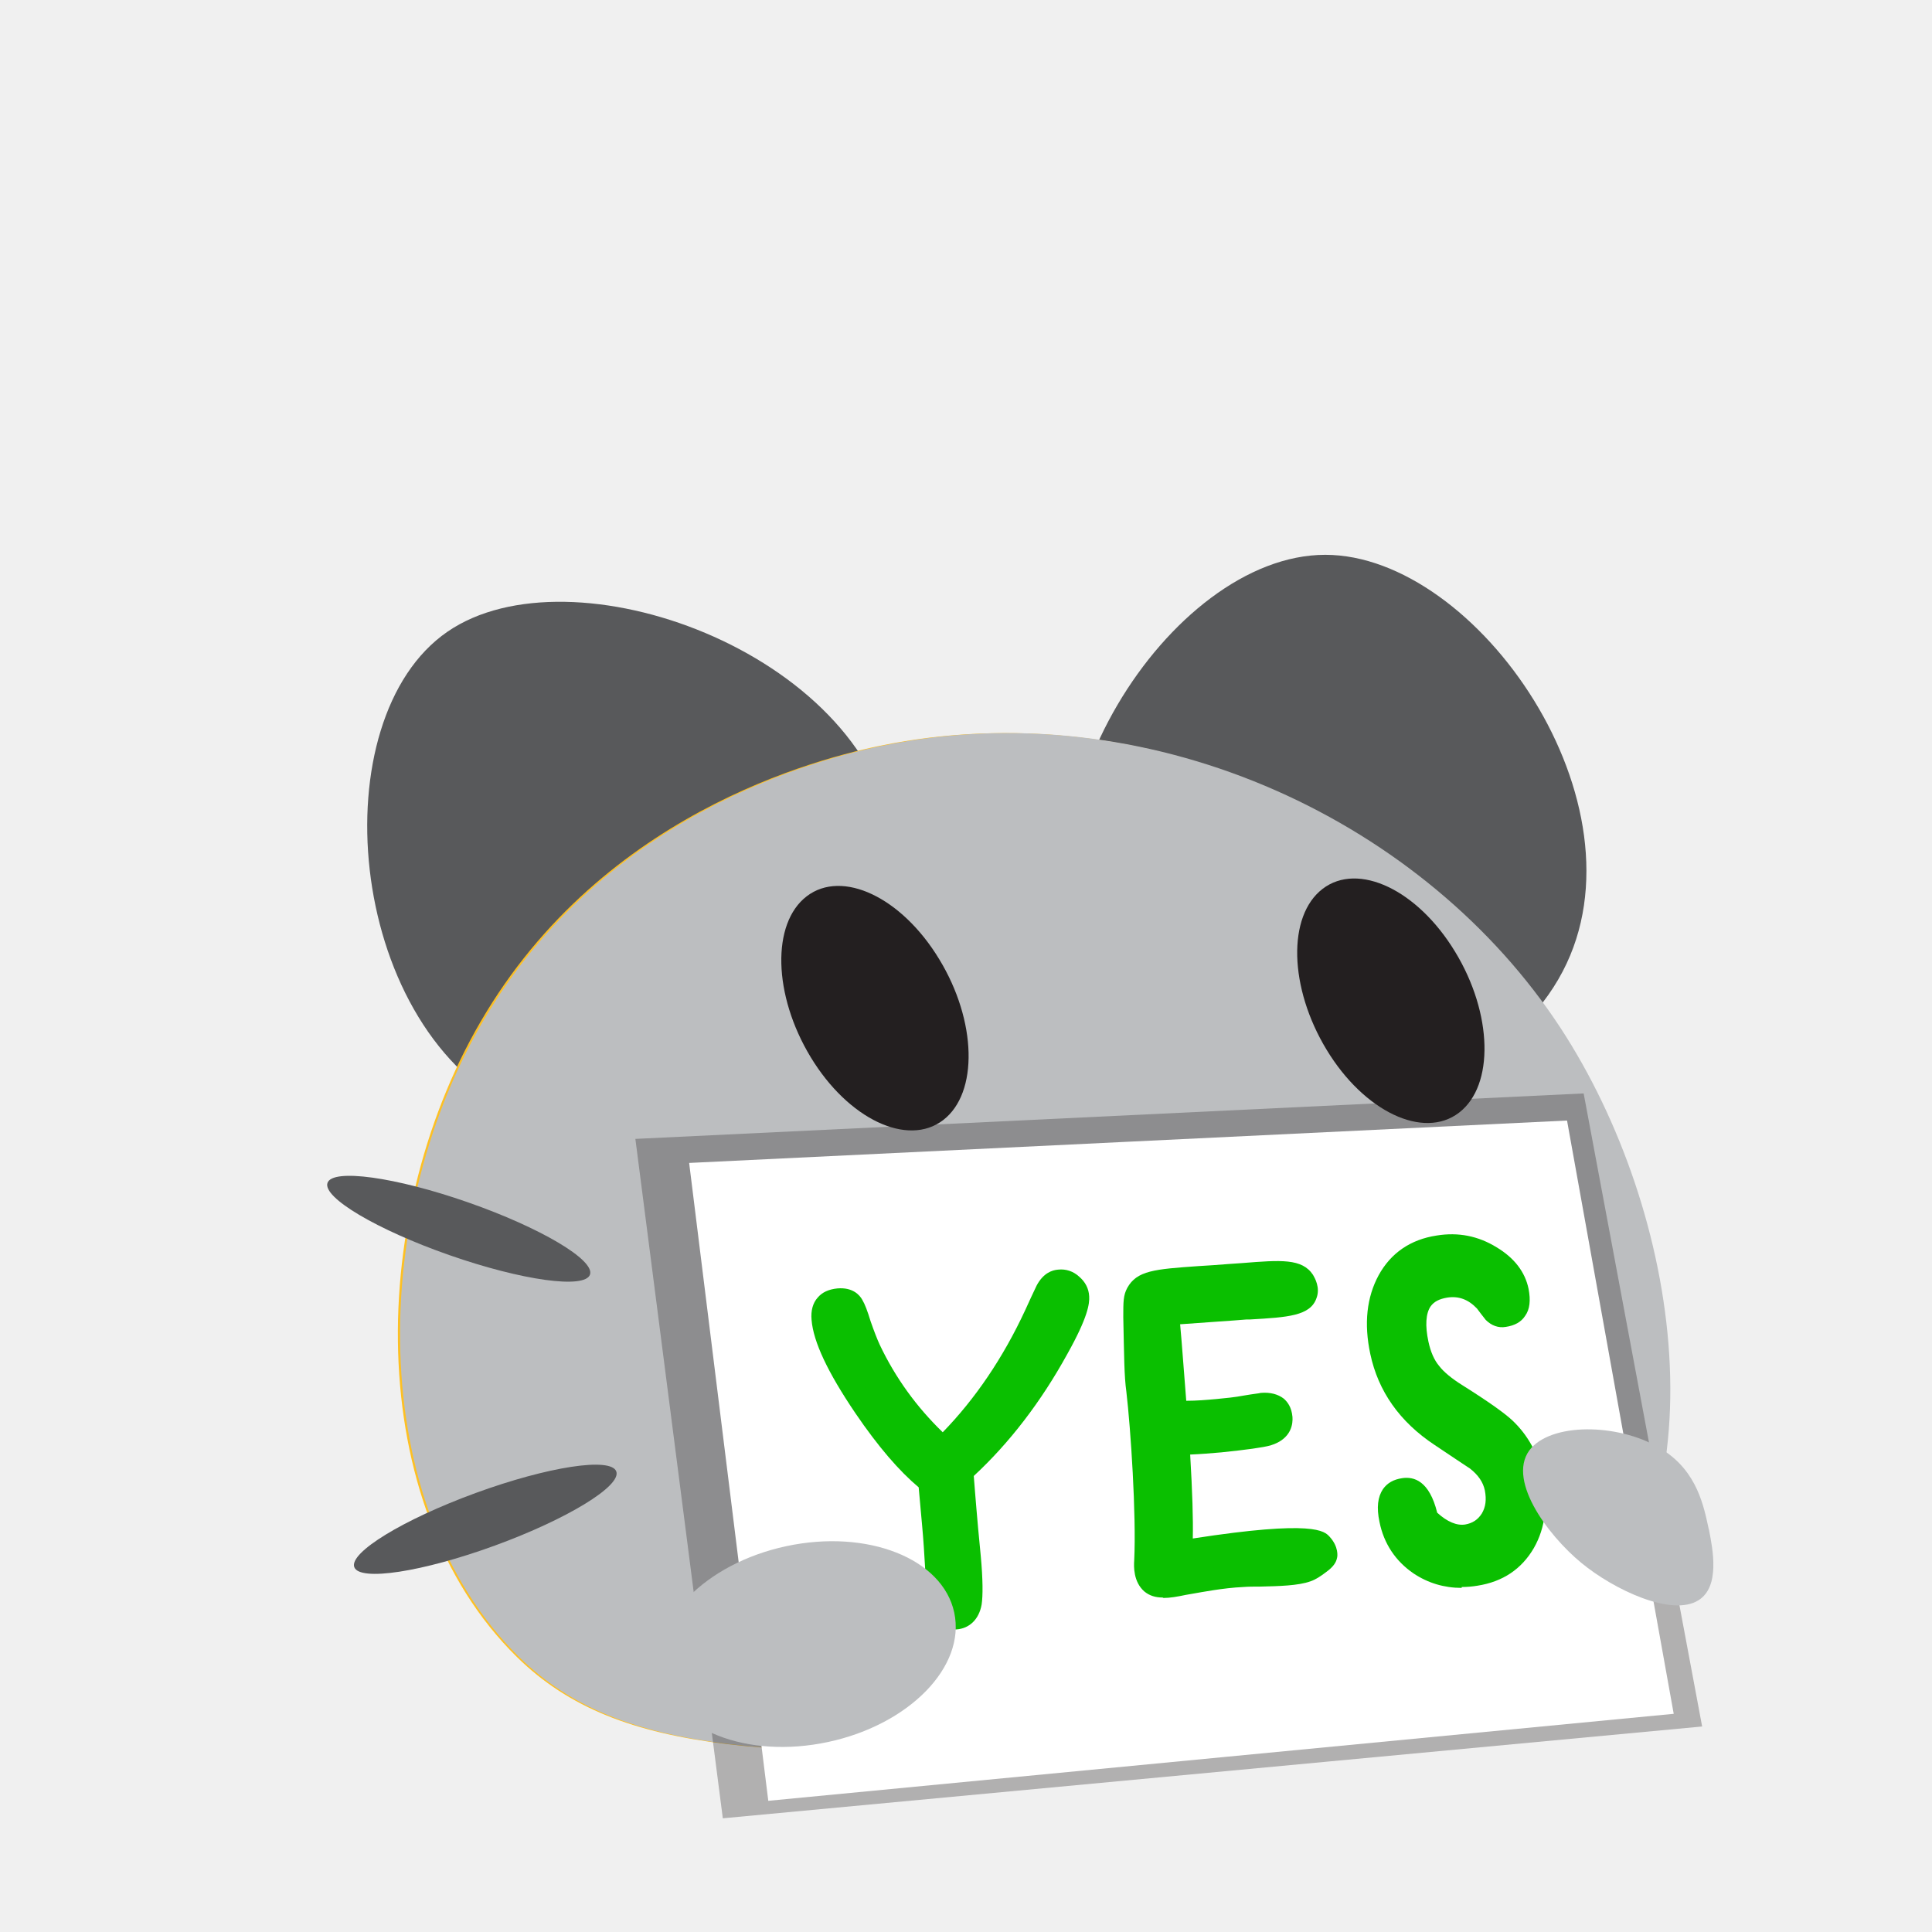
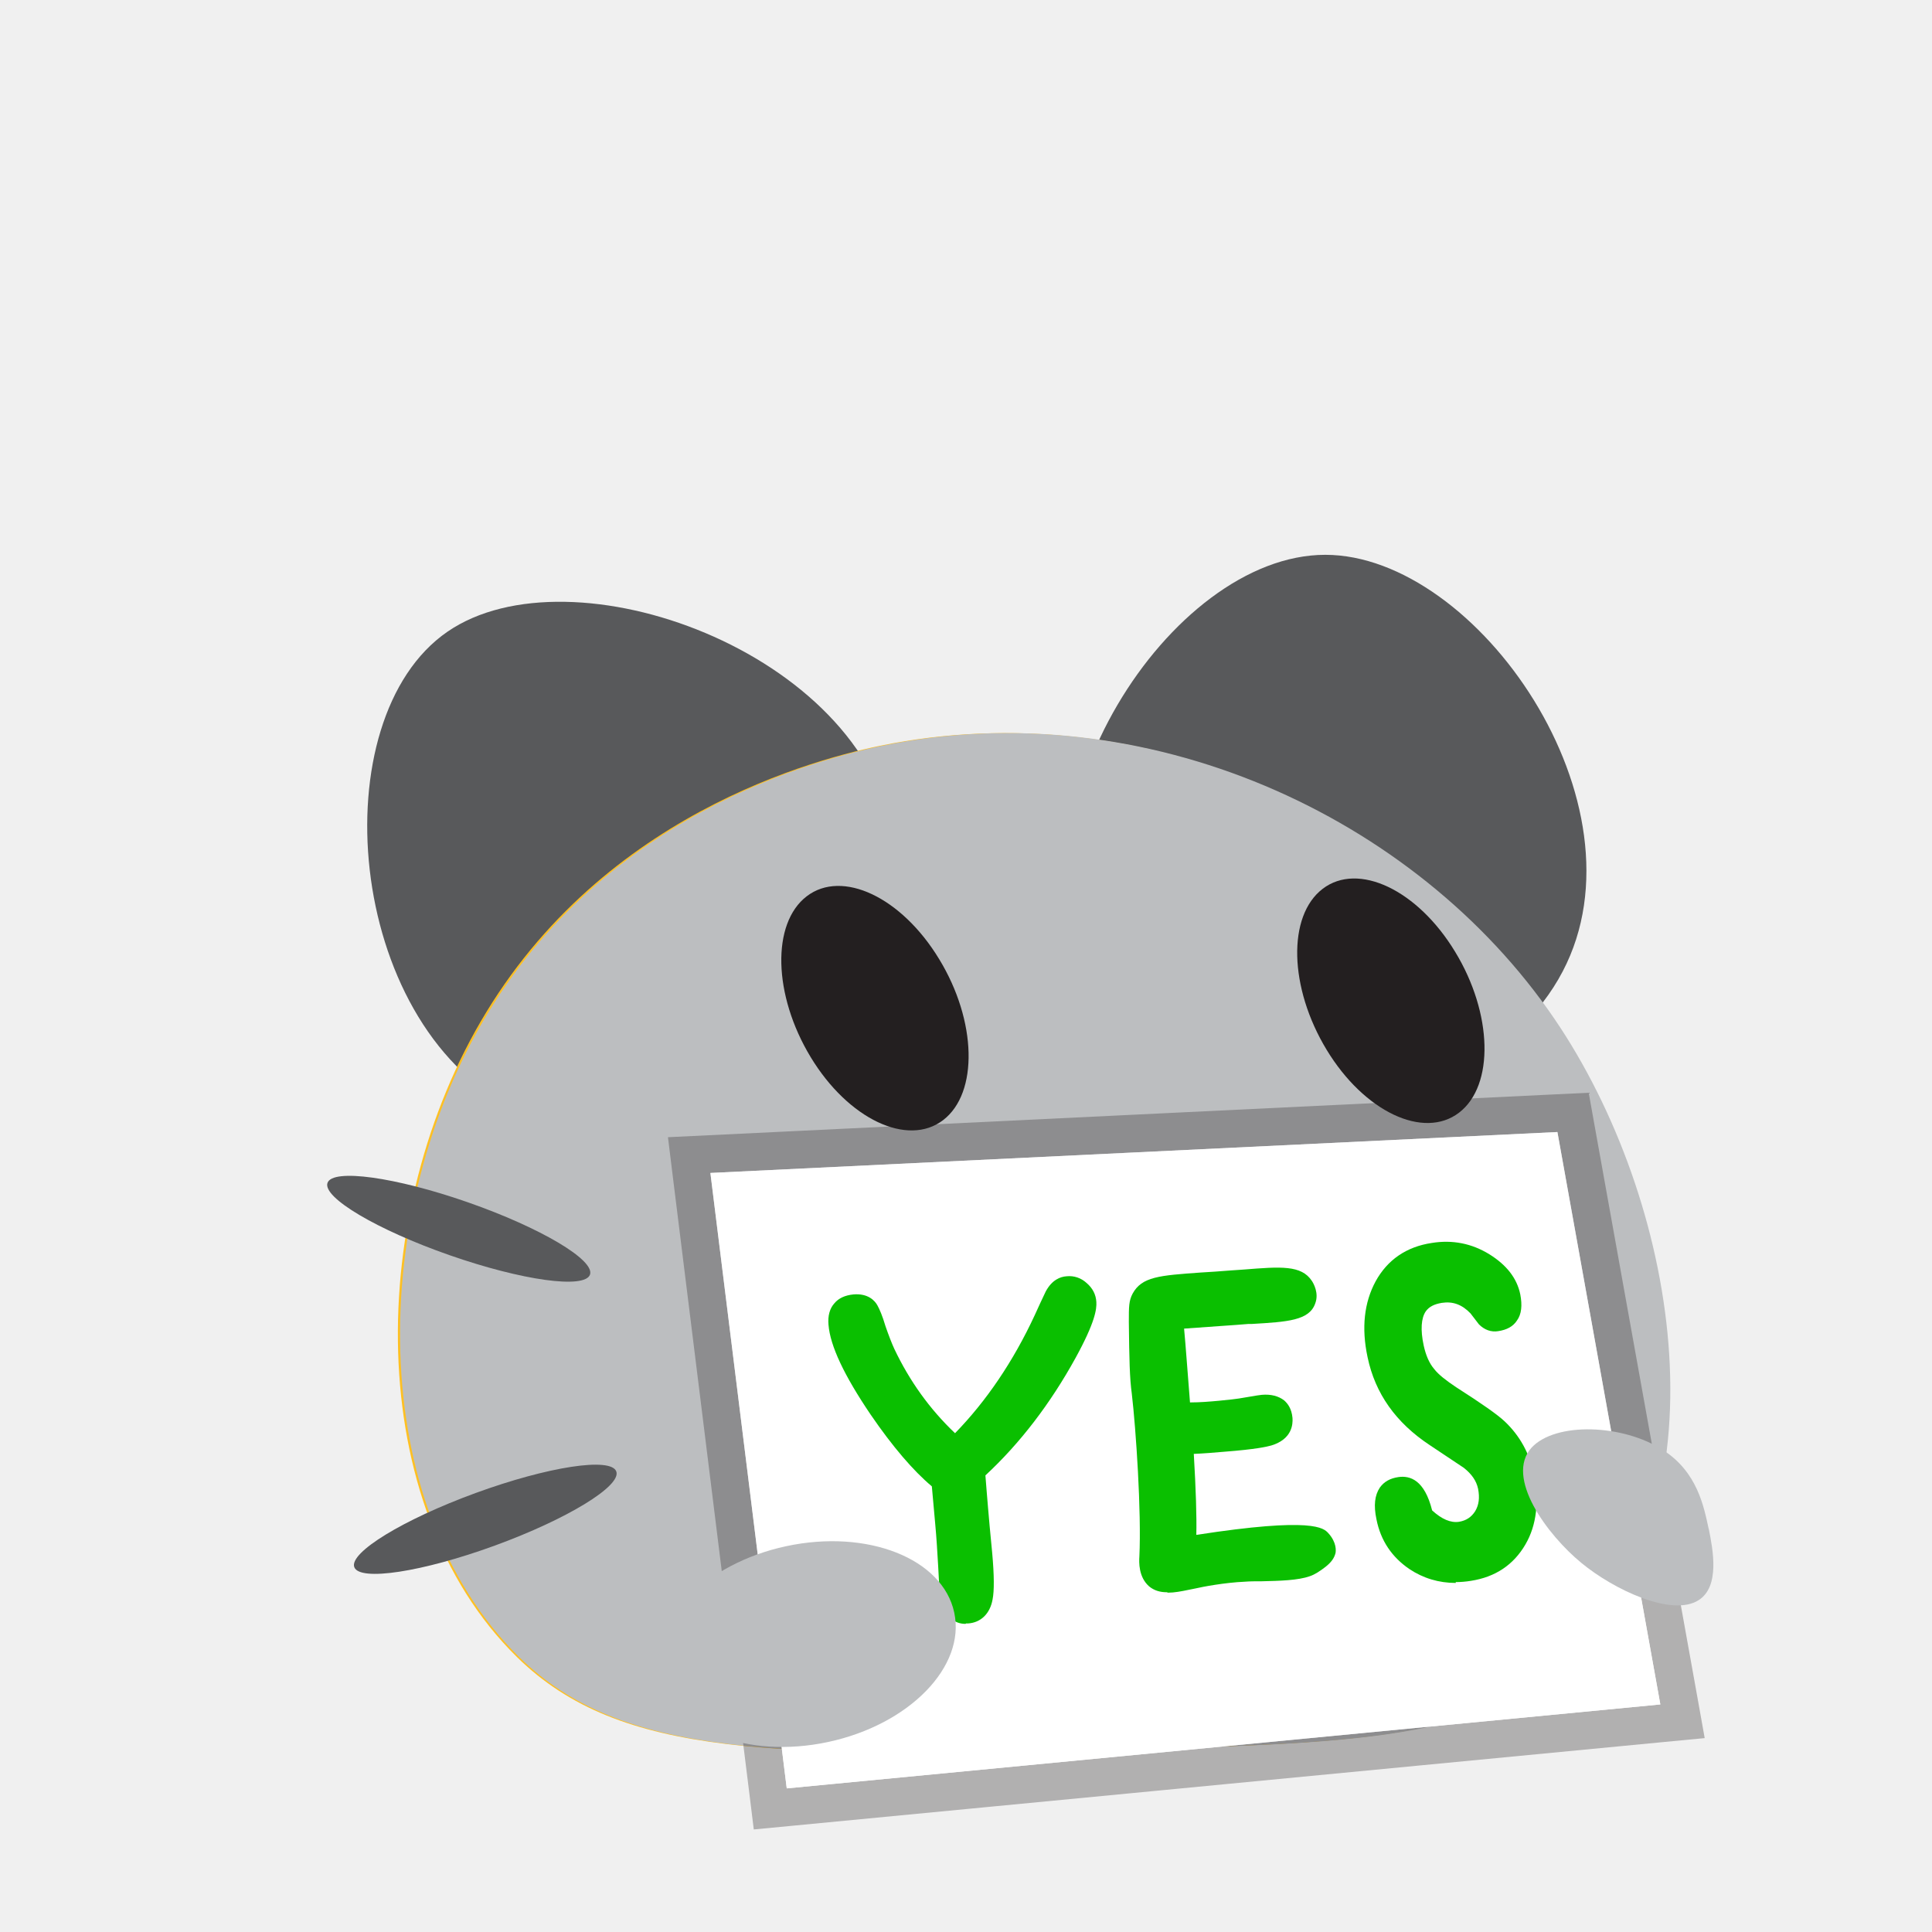
<svg xmlns="http://www.w3.org/2000/svg" width="256" height="256" viewBox="0 0 256 256" fill="none">
-   <path d="M118.37 110.88C120.455 123.509 113.329 138.687 99.6 145.812C90.157 150.736 77.587 151.722 67.854 146.74C45.725 135.327 42.539 95.239 59.281 83.712C75.675 72.415 114.315 86.376 118.37 110.88Z" fill="#58595B" />
+   <path d="M118.371 110.879C120.456 123.508 113.33 138.686 99.601 145.811C90.158 150.735 77.587 151.721 67.855 146.739C45.725 135.326 42.539 95.239 59.281 83.711C75.676 72.414 114.316 86.376 118.371 110.879Z" fill="#58595B" />
  <path d="M207.062 128.724C201.095 140.136 186.033 148.478 170.623 146.566C159.965 145.234 149.131 139.036 144.265 129.476C133.258 107.868 154.982 73.516 175.606 73.516C195.765 73.516 218.705 106.537 207.062 128.724Z" fill="#58595B" />
-   <path d="M206.481 136.197C222.47 160.643 228.38 199.573 208.103 219.385C196.749 230.507 179.66 231.145 144.959 231.84C103.133 232.651 82.279 233.114 68.491 219.559C48.042 199.457 48.331 160.528 64.436 134.111C81.178 106.594 110.433 99.932 118.311 98.484C153.128 92.111 188.639 108.969 206.481 136.197Z" fill="#FDC023" />
-   <path d="M206.772 136.197C222.76 160.643 228.67 199.573 208.394 219.385C197.039 230.507 179.949 231.145 145.249 231.84C103.424 232.651 82.569 233.114 68.781 219.559C48.332 199.457 48.621 160.528 64.726 134.111C81.468 106.594 110.723 99.932 118.601 98.484C153.417 92.111 188.929 108.969 206.772 136.197Z" fill="#BCBEC0" />
-   <path d="M78.176 168.892C78.852 166.959 71.613 162.671 62.008 159.315C52.404 155.96 44.07 154.806 43.395 156.739C42.719 158.672 49.958 162.959 59.562 166.316C69.167 169.672 77.501 170.825 78.176 168.892Z" fill="#58595B" />
-   <path d="M65.574 204.795C75.161 201.294 82.363 196.897 81.661 194.974C80.959 193.05 72.618 194.329 63.031 197.829C53.444 201.331 46.241 205.727 46.944 207.651C47.646 209.574 55.987 208.295 65.574 204.795Z" fill="#58595B" />
-   <path d="M192.81 126.116C197.792 134.285 198.023 143.843 193.331 147.434C188.639 151.027 180.76 147.318 175.779 139.093C170.796 130.866 170.564 121.365 175.257 117.774C179.949 114.183 187.828 117.89 192.81 126.116Z" fill="#231F20" />
+   <path d="M206.48 136.198C222.469 160.644 228.379 199.574 208.102 219.386C196.748 230.508 179.659 231.146 144.958 231.841C103.132 232.652 82.278 233.115 68.491 219.56C48.041 199.458 48.331 160.529 64.436 134.112C81.177 106.595 110.432 99.933 118.31 98.485C153.127 92.112 188.638 108.97 206.48 136.198Z" fill="#FDC023" />
+   <path d="M206.772 136.198C222.76 160.644 228.67 199.574 208.394 219.386C197.039 230.508 179.949 231.146 145.249 231.841C103.424 232.652 82.569 233.115 68.782 219.56C48.332 199.458 48.622 160.529 64.727 134.112C81.468 106.595 110.723 99.933 118.601 98.485C153.417 92.112 188.929 108.97 206.772 136.198Z" fill="#BCBEC0" />
+   <path d="M78.177 168.893C78.852 166.96 71.614 162.672 62.009 159.316C52.404 155.961 44.071 154.807 43.395 156.74C42.72 158.673 49.958 162.96 59.563 166.317C69.168 169.673 77.501 170.826 78.177 168.893Z" fill="#58595B" />
+   <path d="M65.574 204.795C75.161 201.294 82.364 196.897 81.661 194.974C80.959 193.05 72.618 194.329 63.031 197.829C53.444 201.331 46.241 205.727 46.944 207.651C47.646 209.574 55.987 208.295 65.574 204.795Z" fill="#58595B" />
+   <path d="M192.811 126.116C197.793 134.285 198.024 143.843 193.332 147.434C188.64 151.027 180.761 147.318 175.78 139.093C170.797 130.866 170.565 121.365 175.258 117.774C179.95 114.183 187.829 117.89 192.811 126.116Z" fill="#231F20" />
  <path d="M124.451 127.101C129.434 135.269 129.666 144.827 124.973 148.418C120.28 152.011 112.402 148.302 107.42 140.077C102.438 131.851 102.206 122.35 106.899 118.758C111.591 115.167 119.47 118.874 124.451 127.101Z" fill="#231F20" />
-   <g opacity="0.31">
-     <path d="M221.427 225.64L98.789 237.169L88.13 154.155L207.003 148.477L221.427 225.64Z" fill="white" />
-     <path d="M221.427 225.64L98.789 237.169L88.13 154.155L207.003 148.477L221.427 225.64Z" stroke="#231F20" stroke-width="1.2" stroke-miterlimit="10" />
-     <path d="M221.427 225.64L98.789 237.169L88.13 154.155L207.003 148.477L221.427 225.64Z" stroke="#231F20" stroke-width="1.2" stroke-miterlimit="10" />
-     <path d="M221.427 225.64L98.789 237.169L88.13 154.155L207.003 148.477L221.427 225.64Z" stroke="#231F20" stroke-width="1.2" stroke-miterlimit="10" />
-     <path d="M95.777 240.934L84.191 150.91L209.842 144.885L225.542 228.768L95.777 240.934ZM92.069 157.456L101.86 233.403L217.373 222.57L204.164 152.127L92.069 157.514V157.456Z" fill="#231F20" />
-   </g>
-   <path d="M221.776 227.089C181.804 230.912 141.774 234.794 101.802 238.617C98.326 210.463 94.792 182.251 91.316 154.096C130.072 152.243 168.828 150.332 207.641 148.477C212.334 174.662 217.084 200.904 221.776 227.089Z" fill="white" />
-   <path d="M142.932 171.941C143.048 173.041 142.121 175.358 140.266 178.776C136.734 185.265 132.504 190.651 127.58 195.112L127.812 197.951C127.928 199.284 128.044 200.847 128.217 202.701C128.391 204.555 128.507 205.771 128.564 206.293C128.796 209.305 128.855 211.333 128.68 212.376C128.449 213.708 127.753 214.403 126.595 214.519C125.205 214.634 124.394 213.534 124.221 211.159C124.221 211.043 124.162 210 124.046 207.972C123.93 205.946 123.815 204.034 123.641 202.121L123.178 196.329C120.628 194.301 117.732 190.999 114.545 186.423C111.07 181.324 109.216 177.443 108.984 174.778C108.869 173.156 109.505 172.288 111.07 172.172C111.997 172.114 112.634 172.345 113.039 172.983C113.271 173.388 113.619 174.258 114.025 175.532C114.488 176.922 114.951 178.022 115.299 178.834C117.674 183.816 120.918 188.161 124.973 191.752C129.84 187.06 133.895 181.209 137.197 174.142C137.66 173.099 138.181 171.998 138.703 170.955C139.166 170.144 139.687 169.738 140.325 169.681C140.962 169.622 141.541 169.797 142.063 170.26C142.585 170.724 142.874 171.244 142.932 171.882V171.941Z" fill="#0ABF00" />
-   <path d="M126.422 215.966C125.263 215.966 123.121 215.387 122.773 211.275C122.773 211.159 122.715 210.058 122.599 208.03C122.483 206.06 122.367 204.091 122.194 202.237L121.73 197.081C119.181 194.938 116.4 191.752 113.329 187.233C109.681 181.845 107.769 177.79 107.537 174.894C107.421 173.677 107.711 172.635 108.348 171.939C108.927 171.244 109.797 170.838 110.955 170.722C112.982 170.549 113.909 171.592 114.257 172.23C114.605 172.809 114.953 173.736 115.357 175.067C115.821 176.4 116.227 177.443 116.574 178.195C118.66 182.599 121.499 186.48 124.916 189.782C129.203 185.379 132.911 179.934 135.865 173.561C136.329 172.519 136.849 171.418 137.371 170.318C138.24 168.696 139.398 168.29 140.21 168.232C141.253 168.116 142.237 168.464 142.991 169.159C143.802 169.854 144.265 170.722 144.322 171.765C144.381 172.75 144.149 174.547 141.426 179.412C137.951 185.727 133.78 191.172 129.029 195.575L129.203 197.776C129.319 199.109 129.435 200.673 129.608 202.526L129.956 206.176C130.246 209.304 130.246 211.448 130.072 212.607C129.724 214.576 128.45 215.793 126.712 215.909C126.653 215.909 126.538 215.909 126.422 215.909V215.966ZM111.36 173.677H111.187C110.897 173.677 110.665 173.793 110.549 173.852C110.492 173.967 110.376 174.199 110.433 174.72C110.608 177.095 112.403 180.745 115.763 185.669C118.833 190.129 121.614 193.374 124.047 195.285L124.568 195.691L125.09 202.121C125.263 204.032 125.379 205.945 125.495 207.972C125.611 209.883 125.669 210.927 125.669 211.1C125.669 211.738 125.958 213.013 126.48 213.128C126.769 213.128 127.059 213.128 127.234 212.143C127.35 211.564 127.407 210.058 127.118 206.466L126.769 202.874C126.596 201.02 126.48 199.398 126.364 198.067L126.19 195.864L125.379 195.169L126.596 194.011C131.404 189.724 135.575 184.337 138.993 178.08C141.426 173.677 141.542 172.345 141.542 172.055C141.542 171.765 141.426 171.592 141.194 171.418C140.963 171.244 140.731 171.186 140.499 171.186C140.326 171.186 140.094 171.533 139.979 171.708C139.514 172.693 139.051 173.736 138.53 174.836C135.17 182.02 130.941 188.102 126.017 192.852L125.032 193.779L124.047 192.911C119.876 189.145 116.459 184.684 114.026 179.528C113.62 178.717 113.156 177.559 112.634 176.053C112.114 174.488 111.823 173.909 111.708 173.736C111.708 173.677 111.476 173.677 111.36 173.677Z" fill="#0ABF00" />
-   <path d="M174.851 207.045C174.851 207.045 173.867 207.798 173.056 208.087C171.144 208.783 167.205 208.609 164.54 208.725C161.701 208.841 158.631 209.479 157.588 209.652C155.096 210.115 153.59 210.579 152.606 209.71C151.679 208.899 151.737 207.392 151.795 206.755C152.084 200.673 151.332 189.144 150.694 184.162C150.462 182.134 150.405 179.528 150.289 174.314C150.289 172.519 150.289 171.997 150.637 171.36C151.737 169.332 154.401 169.621 163.034 168.926C168.827 168.463 171.723 168.058 172.824 169.68C172.881 169.796 173.461 170.607 173.172 171.476C172.65 172.982 169.696 173.098 165.177 173.387C162.975 173.503 159.384 173.735 154.865 174.141C155.097 176.864 155.444 181.15 155.907 187.117C157.82 187.117 159.616 187.001 161.354 186.827C162.569 186.711 163.845 186.595 165.119 186.363C166.394 186.132 167.089 186.074 167.205 186.016C168.827 185.9 169.696 186.479 169.812 187.87C169.928 188.971 169.29 189.666 167.957 190.072C167.03 190.361 164.945 190.651 161.701 190.883C159.905 191.056 158.051 191.172 156.139 191.23C156.604 198.124 156.72 202.874 156.545 205.365H157.472C160.252 204.843 173.635 202.758 175.141 204.438C175.952 205.307 175.778 205.944 175.778 205.944C175.778 206.118 175.662 206.408 174.909 206.987L174.851 207.045Z" fill="#0ABF00" />
-   <path d="M154.054 211.68C153.127 211.68 152.316 211.448 151.621 210.869C150.173 209.594 150.231 207.566 150.289 206.755C150.578 200.731 149.826 189.319 149.247 184.395C148.956 182.31 148.956 179.703 148.841 174.547C148.841 172.461 148.841 171.65 149.362 170.665C150.637 168.348 153.011 168.174 158.746 167.769C159.963 167.71 161.354 167.594 162.918 167.479L164.597 167.363C169.696 166.958 172.534 166.726 173.982 168.927C174.214 169.332 174.968 170.608 174.446 171.998C173.635 174.372 170.623 174.547 165.64 174.836H165.177C163.207 175.01 160.195 175.183 156.372 175.473C156.604 177.906 156.835 181.324 157.183 185.611C158.573 185.611 159.905 185.495 161.179 185.379C162.396 185.263 163.613 185.148 164.829 184.916C166.162 184.684 166.914 184.627 167.03 184.568C168.306 184.452 169.348 184.743 170.101 185.322C170.564 185.727 171.144 186.422 171.259 187.755C171.318 188.566 171.202 190.651 168.363 191.52C167.32 191.81 165.177 192.1 161.817 192.447C160.484 192.563 159.094 192.679 157.704 192.736C157.994 197.661 158.11 201.31 158.051 203.859C174.156 201.368 175.489 202.875 176.184 203.627C177.401 204.96 177.226 206.235 177.169 206.408C177.053 207.046 176.647 207.625 175.779 208.263C175.025 208.842 174.33 209.305 173.635 209.537C172.013 210.116 169.464 210.174 166.973 210.232C166.162 210.232 165.408 210.232 164.713 210.289C162.107 210.405 159.152 210.985 158.11 211.159L157.124 211.332C156.024 211.564 155.039 211.738 154.17 211.738L154.054 211.68ZM169.29 169.97C168.131 169.97 166.625 170.086 164.829 170.26L163.091 170.376C161.469 170.492 160.079 170.608 158.862 170.665C153.881 171.013 152.316 171.128 151.795 172.055C151.621 172.345 151.621 172.577 151.621 174.315C151.737 179.587 151.795 182.077 152.027 184.048C152.664 189.088 153.417 200.731 153.127 206.871C153.127 207.277 153.07 208.32 153.475 208.668C153.822 208.958 154.982 208.668 156.372 208.436L157.24 208.263C158.515 208.031 161.585 207.451 164.424 207.277C165.119 207.277 165.93 207.277 166.799 207.277C168.827 207.277 171.318 207.219 172.534 206.755C172.94 206.582 173.403 206.351 173.924 205.944C173.924 205.944 174.098 205.771 174.157 205.713C174.157 205.655 174.04 205.54 173.982 205.481C173.403 205.192 169.058 204.96 157.646 206.755L154.923 206.987L155.039 205.308C155.214 202.932 155.039 198.24 154.633 191.405L154.517 189.899H156.024C157.878 189.783 159.732 189.667 161.528 189.493C165.408 189.145 166.914 188.856 167.494 188.682C168.363 188.391 168.363 188.16 168.363 187.986C168.363 187.755 168.306 187.58 168.247 187.523C168.19 187.523 167.9 187.349 167.32 187.407C167.205 187.407 166.51 187.523 165.293 187.696C163.961 187.928 162.686 188.044 161.412 188.16C159.616 188.334 157.82 188.391 155.85 188.45H154.46L154.344 187.117C153.881 181.209 153.533 176.922 153.301 174.199L153.186 172.75L154.633 172.635C159.21 172.287 162.744 172.055 164.945 171.882H165.408C168.016 171.708 171.259 171.535 171.665 170.897C171.665 170.897 171.665 170.608 171.491 170.433C171.259 170.028 170.448 169.913 169.233 169.913L169.29 169.97Z" fill="#0ABF00" />
-   <path d="M201.443 171.068C201.906 173.212 201.211 174.429 199.415 174.718C198.777 174.833 198.256 174.602 197.734 174.138C197.387 173.675 196.982 173.212 196.634 172.748C195.128 171.184 193.506 170.547 191.651 170.836C188.466 171.358 187.308 173.733 188.234 178.077C188.523 179.584 189.103 180.859 189.914 181.843C190.609 182.712 191.71 183.581 193.216 184.566C196.634 186.71 198.777 188.273 199.705 189.143C201.616 190.938 202.833 193.14 203.412 195.805C204.107 199.28 203.76 202.235 202.369 204.668C200.979 207.101 198.719 208.607 195.707 209.07C192.694 209.534 190.32 209.013 188.06 207.507C185.916 206.058 184.585 204.03 184.005 201.366C183.426 198.701 184.121 197.252 186.032 196.905C187.655 196.673 188.814 198.006 189.45 200.961C191.131 202.64 192.811 203.335 194.433 203.046C195.765 202.814 196.75 202.177 197.445 201.077C198.082 199.975 198.256 198.644 197.966 197.195C197.677 195.862 196.923 194.704 195.591 193.661C195.591 193.661 193.97 192.561 190.84 190.474C186.497 187.578 183.831 183.812 182.847 179.178C182.036 175.413 182.383 172.169 183.831 169.562C185.28 166.956 187.597 165.391 190.725 164.869C193.274 164.464 195.707 164.928 197.85 166.26C199.936 167.535 201.152 169.098 201.558 171.01L201.443 171.068Z" fill="#0ABF00" />
-   <path d="M193.679 210.404C191.362 210.404 189.219 209.766 187.308 208.492C184.932 206.87 183.368 204.553 182.788 201.657C182.383 199.745 182.557 198.355 183.252 197.312C183.831 196.501 184.642 196.038 185.8 195.863C187.365 195.632 189.393 196.211 190.436 200.44C191.767 201.657 193.042 202.178 194.143 202.004C195.128 201.83 195.823 201.367 196.344 200.556C196.866 199.686 196.982 198.702 196.75 197.485C196.518 196.385 195.881 195.458 194.781 194.589C194.781 194.589 192.926 193.372 190.088 191.461C185.453 188.39 182.615 184.335 181.572 179.411C180.703 175.355 181.109 171.88 182.672 168.984C184.294 166.029 186.902 164.234 190.377 163.712C193.216 163.248 195.881 163.77 198.313 165.276C200.632 166.667 202.079 168.52 202.543 170.78C202.833 172.286 202.717 173.502 202.079 174.371C201.558 175.182 200.689 175.646 199.53 175.82C198.545 175.993 197.618 175.646 196.866 174.892C196.402 174.313 196.055 173.849 195.707 173.386C194.549 172.17 193.273 171.707 191.767 171.938C190.725 172.112 190.03 172.459 189.566 173.097C188.929 174.024 188.814 175.646 189.277 177.789C189.566 179.121 190.03 180.222 190.725 181.033C191.304 181.786 192.347 182.655 193.738 183.525C197.329 185.783 199.415 187.289 200.4 188.216C202.427 190.128 203.817 192.619 204.396 195.458C205.15 199.166 204.802 202.409 203.238 205.132C201.616 207.913 199.124 209.593 195.765 210.114C195.07 210.23 194.374 210.288 193.679 210.288V210.404ZM186.322 198.064C186.322 198.064 186.206 198.064 186.148 198.064C185.453 198.18 185.221 198.47 185.164 198.586C184.874 199.05 184.816 199.918 185.048 201.135C185.511 203.511 186.727 205.248 188.639 206.523C190.609 207.855 192.868 208.319 195.417 207.913C198.082 207.507 199.994 206.232 201.268 204.09C202.543 201.83 202.833 199.223 202.195 196.038C201.674 193.604 200.573 191.634 198.835 190.012C198.024 189.201 195.881 187.695 192.521 185.551C190.899 184.509 189.74 183.525 188.929 182.539C188.003 181.438 187.365 179.991 187.017 178.31C186.438 175.471 186.611 173.329 187.655 171.822C188.466 170.664 189.682 169.91 191.362 169.679C193.621 169.331 195.649 170.085 197.387 171.938C197.85 172.518 198.198 172.981 198.604 173.444C198.777 173.56 198.951 173.618 199.183 173.56C199.704 173.502 199.994 173.329 200.168 173.097C200.4 172.749 200.457 172.112 200.284 171.301C199.935 169.679 198.893 168.404 197.098 167.303C195.128 166.087 193.042 165.681 190.725 166.087C187.944 166.551 185.975 167.882 184.7 170.201C183.368 172.575 183.078 175.53 183.831 179.005C184.758 183.35 187.192 186.826 191.362 189.549C194.838 191.808 195.881 192.504 196.228 192.793C197.734 194.01 198.661 195.4 199.009 197.022C199.356 198.759 199.183 200.381 198.372 201.714C197.561 203.104 196.228 204.031 194.549 204.263C192.578 204.611 190.551 203.742 188.582 201.83L188.35 201.598V201.251C187.944 199.802 187.308 198.064 186.322 198.064Z" fill="#0ABF00" />
-   <path d="M109.737 230.821C120.499 228.514 127.977 220.836 126.442 213.673C124.906 206.509 114.937 202.571 104.176 204.878C93.414 207.185 85.935 214.863 87.471 222.028C89.007 229.191 98.976 233.128 109.737 230.821Z" fill="#BCBEC0" />
-   <path d="M226.41 202.529C226.989 205.366 227.916 210.233 225.078 212.028C221.544 214.288 213.84 210.638 209.552 207.104C205.034 203.397 199.357 195.75 202.949 191.811C206.135 188.393 215.056 188.683 220.386 192.158C224.904 195.055 225.773 199.631 226.41 202.586V202.529Z" fill="#BCBEC0" />
+   <path opacity="0.31" d="M208.825 149.559C211.089 162.189 213.367 174.834 215.645 187.48C217.922 200.126 220.2 212.773 222.464 225.406L222.942 228.078L220.241 228.336C200.959 230.18 181.662 232.039 162.365 233.897C143.068 235.756 123.77 237.614 104.485 239.459L102.064 239.69L101.767 237.276C100.09 223.696 98.399 210.101 96.708 196.505C95.017 182.909 93.326 169.311 91.649 155.728L91.319 153.054L94.012 152.925C131.374 151.138 168.821 149.29 206.245 147.503L208.438 147.398L208.825 149.559Z" fill="white" stroke="#231F20" stroke-width="5" />
+   <path d="M220.003 225.847C181.436 229.536 142.814 233.281 104.248 236.97C100.894 209.806 97.484 182.586 94.131 155.422C131.524 153.633 168.916 151.789 206.365 150C210.892 175.264 215.476 200.584 220.003 225.847Z" fill="white" />
+   <path d="M143.876 172.637C143.988 173.699 143.093 175.935 141.305 179.233C137.895 185.493 133.815 190.691 129.064 194.995L129.288 197.734C129.399 199.019 129.511 200.528 129.679 202.317C129.846 204.105 129.958 205.279 130.014 205.782C130.238 208.689 130.294 210.645 130.126 211.651C129.902 212.937 129.232 213.607 128.114 213.719C126.772 213.831 125.99 212.769 125.822 210.477C125.822 210.366 125.766 209.359 125.654 207.403C125.543 205.447 125.431 203.602 125.263 201.758L124.816 196.169C122.357 194.212 119.562 191.026 116.488 186.611C113.134 181.692 111.346 177.947 111.122 175.376C111.01 173.811 111.625 172.973 113.134 172.861C114.029 172.805 114.643 173.029 115.035 173.644C115.258 174.035 115.594 174.873 115.985 176.103C116.432 177.444 116.879 178.506 117.215 179.289C119.506 184.096 122.636 188.288 126.549 191.753C131.244 187.226 135.156 181.58 138.342 174.761C138.789 173.755 139.292 172.693 139.796 171.687C140.243 170.905 140.746 170.514 141.361 170.458C141.975 170.402 142.534 170.569 143.037 171.017C143.54 171.464 143.82 171.967 143.876 172.582V172.637Z" fill="#0ABF00" />
+   <path d="M127.945 215.171C127.219 215.171 126.548 214.948 125.989 214.445C125.095 213.718 124.592 212.432 124.48 210.644C124.48 210.532 124.424 209.47 124.312 207.514C124.2 205.613 124.089 203.713 123.921 201.924L123.474 196.95C121.015 194.882 118.276 191.696 115.369 187.448C111.848 182.25 110.004 178.337 109.78 175.543C109.668 174.369 109.948 173.363 110.562 172.692C111.121 172.021 111.96 171.63 113.078 171.518C115.034 171.351 115.928 172.357 116.264 172.972C116.543 173.475 116.934 174.369 117.326 175.71C117.773 176.996 118.164 178.002 118.499 178.729C120.512 182.977 123.194 186.721 126.548 189.907C130.684 185.659 134.261 180.405 137.112 174.257C137.559 173.251 138.062 172.189 138.565 171.127C139.404 169.562 140.521 169.171 141.304 169.115C142.31 169.003 143.26 169.339 143.987 170.009C144.769 170.68 145.216 171.518 145.272 172.524C145.328 173.475 145.105 175.207 142.534 179.902C139.18 185.995 135.156 191.249 130.572 195.497L130.74 197.621C130.852 198.906 130.964 200.415 131.131 202.204L131.467 205.725C131.746 208.799 131.746 210.811 131.523 211.929C131.187 213.83 129.958 215.003 128.281 215.115C128.169 215.115 128.057 215.115 128.001 215.115L127.945 215.171ZM113.469 174.313H113.301C113.022 174.313 112.798 174.425 112.686 174.481C112.631 174.592 112.519 174.816 112.575 175.319C112.742 177.611 114.475 181.132 117.717 185.883C120.679 190.187 123.362 193.317 125.71 195.161L126.213 195.553L126.716 201.701C126.883 203.545 126.995 205.39 127.107 207.346C127.219 209.191 127.275 210.197 127.275 210.364C127.386 211.873 127.778 212.209 127.834 212.265C128.337 212.265 128.616 212.265 128.784 211.37C128.896 210.811 128.951 209.358 128.672 205.893L128.337 202.427C128.169 200.639 128.057 199.074 127.945 197.788L127.778 195.664L126.995 194.994L128.169 193.876C132.752 189.74 136.777 184.542 140.13 178.505C142.478 174.257 142.589 172.972 142.534 172.692C142.534 172.692 142.422 172.245 142.198 172.077C141.975 171.91 141.751 171.854 141.527 171.854C141.36 171.854 141.136 172.245 141.024 172.357C140.577 173.307 140.13 174.313 139.627 175.375C136.385 182.306 132.305 188.175 127.554 192.758L126.604 193.652L125.654 192.814C121.573 189.181 118.332 184.821 115.984 179.902C115.593 179.12 115.146 178.002 114.643 176.549C114.14 175.096 113.86 174.537 113.748 174.313C113.748 174.257 113.525 174.201 113.413 174.201L113.469 174.313Z" fill="#0ABF00" />
+   <path d="M174.673 206.508C174.673 206.508 173.723 207.235 172.941 207.515C171.096 208.185 167.295 208.018 164.724 208.129C161.986 208.241 159.023 208.856 158.017 209.024C155.614 209.471 154.161 209.918 153.21 209.08C152.316 208.297 152.372 206.844 152.428 206.229C152.707 200.36 151.981 189.237 151.366 184.431C151.142 182.474 151.086 179.959 150.975 174.929C150.975 173.196 150.975 172.693 151.31 172.078C152.372 170.122 154.943 170.401 163.271 169.731C168.861 169.283 171.655 168.892 172.717 170.457C172.773 170.569 173.332 171.352 173.053 172.19C172.549 173.643 169.699 173.755 165.339 174.034C163.215 174.146 159.75 174.37 155.39 174.761C155.614 177.388 155.949 181.524 156.396 187.281C158.241 187.281 159.973 187.169 161.65 187.002C162.824 186.89 164.054 186.778 165.283 186.555C166.513 186.331 167.184 186.275 167.295 186.219C168.861 186.107 169.699 186.666 169.811 188.008C169.922 189.07 169.308 189.74 168.022 190.132C167.128 190.411 165.116 190.691 161.986 190.914C160.253 191.082 158.464 191.194 156.62 191.25C157.067 197.901 157.179 202.484 157.011 204.888H157.905C160.588 204.385 173.5 202.372 174.953 203.993C175.735 204.832 175.568 205.447 175.568 205.447C175.568 205.614 175.456 205.894 174.729 206.453L174.673 206.508Z" fill="#0ABF00" />
+   <path d="M154.607 210.981C153.712 210.981 152.93 210.757 152.259 210.199C150.862 208.969 150.918 207.013 150.974 206.23C151.253 200.361 150.526 189.406 149.967 184.655C149.688 182.643 149.632 180.128 149.576 175.153C149.576 173.141 149.576 172.359 150.079 171.409C151.309 169.173 153.601 169.005 159.134 168.614C160.308 168.558 161.649 168.446 163.158 168.334L164.779 168.223C169.698 167.831 172.437 167.608 173.834 169.732C174.057 170.067 174.784 171.353 174.281 172.694C173.499 174.986 170.592 175.153 165.841 175.433H165.394C163.494 175.601 160.587 175.768 156.898 176.048C157.122 178.395 157.345 181.693 157.681 185.829C159.022 185.829 160.308 185.717 161.537 185.605C162.655 185.494 163.885 185.382 165.059 185.158C166.344 184.935 167.071 184.823 167.183 184.823C168.412 184.711 169.418 184.991 170.145 185.55C170.592 185.941 171.151 186.612 171.263 187.897C171.319 188.735 171.207 190.692 168.468 191.53C167.853 191.698 166.512 192.033 162.152 192.369C160.867 192.48 159.525 192.592 158.184 192.648C158.463 197.399 158.575 200.92 158.519 203.38C174.057 200.976 175.399 202.485 176.014 203.156C177.132 204.386 177.02 205.503 176.964 205.783C176.796 206.454 176.405 207.013 175.623 207.627C174.896 208.186 174.225 208.634 173.554 208.857C171.989 209.416 169.53 209.472 167.183 209.528C166.4 209.528 165.618 209.528 164.947 209.584C162.32 209.695 159.358 210.254 158.407 210.478L157.569 210.646C156.507 210.869 155.613 211.037 154.774 211.037L154.607 210.981ZM169.307 170.794C168.189 170.794 166.735 170.905 165.003 171.073L163.382 171.185C161.817 171.297 160.475 171.408 159.302 171.464C154.495 171.8 152.986 171.912 152.483 172.806C152.315 173.085 152.315 173.309 152.315 174.986C152.427 180.016 152.483 182.475 152.706 184.376C153.321 189.183 154.048 200.417 153.768 206.398C153.768 206.789 153.712 207.795 154.104 208.13C154.439 208.41 155.557 208.13 156.898 207.907L157.737 207.739C158.743 207.516 161.817 206.957 164.667 206.789C165.394 206.789 166.177 206.789 167.015 206.733C168.971 206.733 171.375 206.677 172.492 206.23C172.884 206.062 173.331 205.839 173.834 205.448C173.834 205.448 174.002 205.28 174.058 205.224C174.058 205.168 173.946 205.056 173.89 205C173.331 204.721 169.139 204.497 158.128 206.23L155.501 206.454L155.613 204.777C155.78 202.429 155.613 197.958 155.221 191.362L155.11 189.909H156.563C158.351 189.797 160.14 189.686 161.873 189.518C165.673 189.183 167.071 188.903 167.63 188.791C168.468 188.512 168.468 188.288 168.468 188.065C168.468 187.841 168.412 187.673 168.356 187.618C168.3 187.618 168.021 187.45 167.462 187.506C167.35 187.506 166.68 187.618 165.506 187.785C164.22 188.009 162.991 188.121 161.761 188.232C160.028 188.4 158.24 188.456 156.395 188.512H155.054L154.942 187.226C154.495 181.525 154.159 177.389 153.936 174.762L153.824 173.365L155.221 173.253C159.637 172.918 163.046 172.694 165.17 172.526H165.618C168.133 172.359 171.207 172.135 171.598 171.576C171.598 171.52 171.598 171.297 171.431 171.129C171.207 170.738 170.424 170.626 169.251 170.626L169.307 170.794Z" fill="#0ABF00" />
+   <path d="M200.384 171.797C200.831 173.865 200.161 175.039 198.428 175.319C197.813 175.43 197.31 175.207 196.807 174.76C196.472 174.312 196.081 173.865 195.745 173.418C194.292 171.909 192.727 171.294 190.938 171.574C187.864 172.077 186.746 174.368 187.641 178.56C187.92 180.014 188.479 181.243 189.262 182.193C189.932 183.032 190.994 183.87 192.447 184.82C195.745 186.888 197.813 188.398 198.708 189.236C200.552 190.969 201.726 193.093 202.285 195.664C202.955 199.017 202.62 201.868 201.279 204.215C199.937 206.563 197.757 208.016 194.851 208.463C191.944 208.91 189.653 208.407 187.473 206.954C185.405 205.557 184.119 203.601 183.56 201.029C183.001 198.458 183.672 197.061 185.517 196.726C187.082 196.502 188.2 197.788 188.814 200.638C190.435 202.259 192.056 202.93 193.621 202.65C194.907 202.427 195.857 201.812 196.528 200.75C197.143 199.688 197.31 198.402 197.031 197.005C196.751 195.72 196.025 194.602 194.739 193.596C194.739 193.596 193.174 192.534 190.156 190.522C185.964 187.727 183.393 184.094 182.443 179.622C181.66 175.989 181.995 172.859 183.393 170.344C184.79 167.829 187.026 166.32 190.044 165.817C192.503 165.425 194.851 165.873 196.919 167.158C198.931 168.388 200.105 169.897 200.496 171.741L200.384 171.797Z" fill="#0ABF00" />
+   <path d="M192.894 209.749C190.659 209.749 188.59 209.134 186.746 207.904C184.454 206.339 182.945 204.16 182.386 201.309C181.995 199.465 182.163 198.123 182.833 197.117C183.392 196.335 184.175 195.887 185.293 195.72C186.858 195.496 188.758 196.111 189.764 200.135C191.05 201.309 192.224 201.812 193.341 201.644C194.292 201.477 194.962 201.03 195.465 200.247C195.968 199.409 196.08 198.458 195.857 197.285C195.633 196.223 195.018 195.328 193.956 194.49C193.789 194.378 192.279 193.372 189.429 191.472C184.957 188.509 182.219 184.653 181.213 179.846C180.374 175.933 180.765 172.58 182.275 169.785C183.84 166.935 186.355 165.202 189.708 164.699C192.447 164.252 195.018 164.755 197.366 166.208C199.602 167.605 200.999 169.338 201.446 171.518C201.725 172.971 201.614 174.145 200.999 174.983C200.496 175.766 199.657 176.213 198.54 176.381C197.589 176.548 196.695 176.213 195.968 175.486L194.851 174.033C193.733 172.859 192.503 172.412 191.05 172.636C190.044 172.803 189.373 173.139 188.926 173.754C188.311 174.648 188.199 176.213 188.646 178.281C188.926 179.566 189.373 180.628 190.044 181.411C190.603 182.138 191.609 182.92 192.95 183.814C196.36 185.994 198.428 187.447 199.378 188.342C201.39 190.242 202.676 192.59 203.235 195.328C203.961 198.906 203.626 202.092 202.117 204.663C200.552 207.346 198.148 208.966 194.906 209.469C194.236 209.581 193.509 209.637 192.894 209.637V209.749ZM185.74 197.9C185.74 197.9 185.628 197.9 185.572 197.9C184.902 198.011 184.678 198.291 184.622 198.403C184.343 198.85 184.287 199.744 184.51 200.862C185.013 203.154 186.131 204.83 187.976 206.06C189.876 207.346 192.056 207.793 194.515 207.401C197.086 207.01 198.931 205.781 200.16 203.712C201.39 201.588 201.67 198.962 201.055 195.943C200.552 193.596 199.49 191.695 197.813 190.13C196.975 189.348 194.962 187.895 191.721 185.827C190.156 184.82 188.982 183.87 188.255 182.92C187.361 181.858 186.746 180.461 186.411 178.84C185.852 176.101 186.019 174.033 187.025 172.58C187.808 171.462 189.038 170.791 190.603 170.512C192.783 170.176 194.739 170.903 196.416 172.692L197.533 174.145C197.533 174.145 197.869 174.312 198.092 174.257C198.595 174.201 198.931 174.033 199.043 173.809C199.266 173.474 199.322 172.859 199.154 172.077C198.819 170.568 197.813 169.282 196.08 168.22C194.18 167.046 192.168 166.655 189.932 167.046C187.249 167.438 185.349 168.779 184.119 171.015C182.833 173.306 182.554 176.157 183.281 179.511C184.175 183.647 186.578 187.112 190.547 189.683C193.677 191.733 195.298 192.832 195.409 192.981C196.695 193.987 197.589 195.328 197.925 196.893C198.26 198.57 198.092 200.079 197.31 201.421C196.527 202.762 195.242 203.601 193.621 203.88C191.721 204.215 189.764 203.377 187.864 201.533L187.64 201.309V200.974C187.249 199.576 186.634 197.9 185.684 197.9H185.74Z" fill="#0ABF00" />
+   <path d="M109.737 230.821C120.499 228.514 127.977 220.836 126.442 213.673C124.906 206.509 114.937 202.571 104.176 204.878C93.414 207.185 85.936 214.863 87.471 222.028C89.007 229.191 98.976 233.128 109.737 230.821Z" fill="#BCBEC0" />
+   <path d="M226.409 202.529C226.988 205.366 227.915 210.233 225.077 212.028C221.543 214.288 213.839 210.638 209.551 207.104C205.033 203.397 199.356 195.75 202.948 191.811C206.134 188.393 215.055 188.683 220.385 192.158C224.903 195.055 225.772 199.631 226.409 202.586V202.529Z" fill="#BCBEC0" />
</svg>
